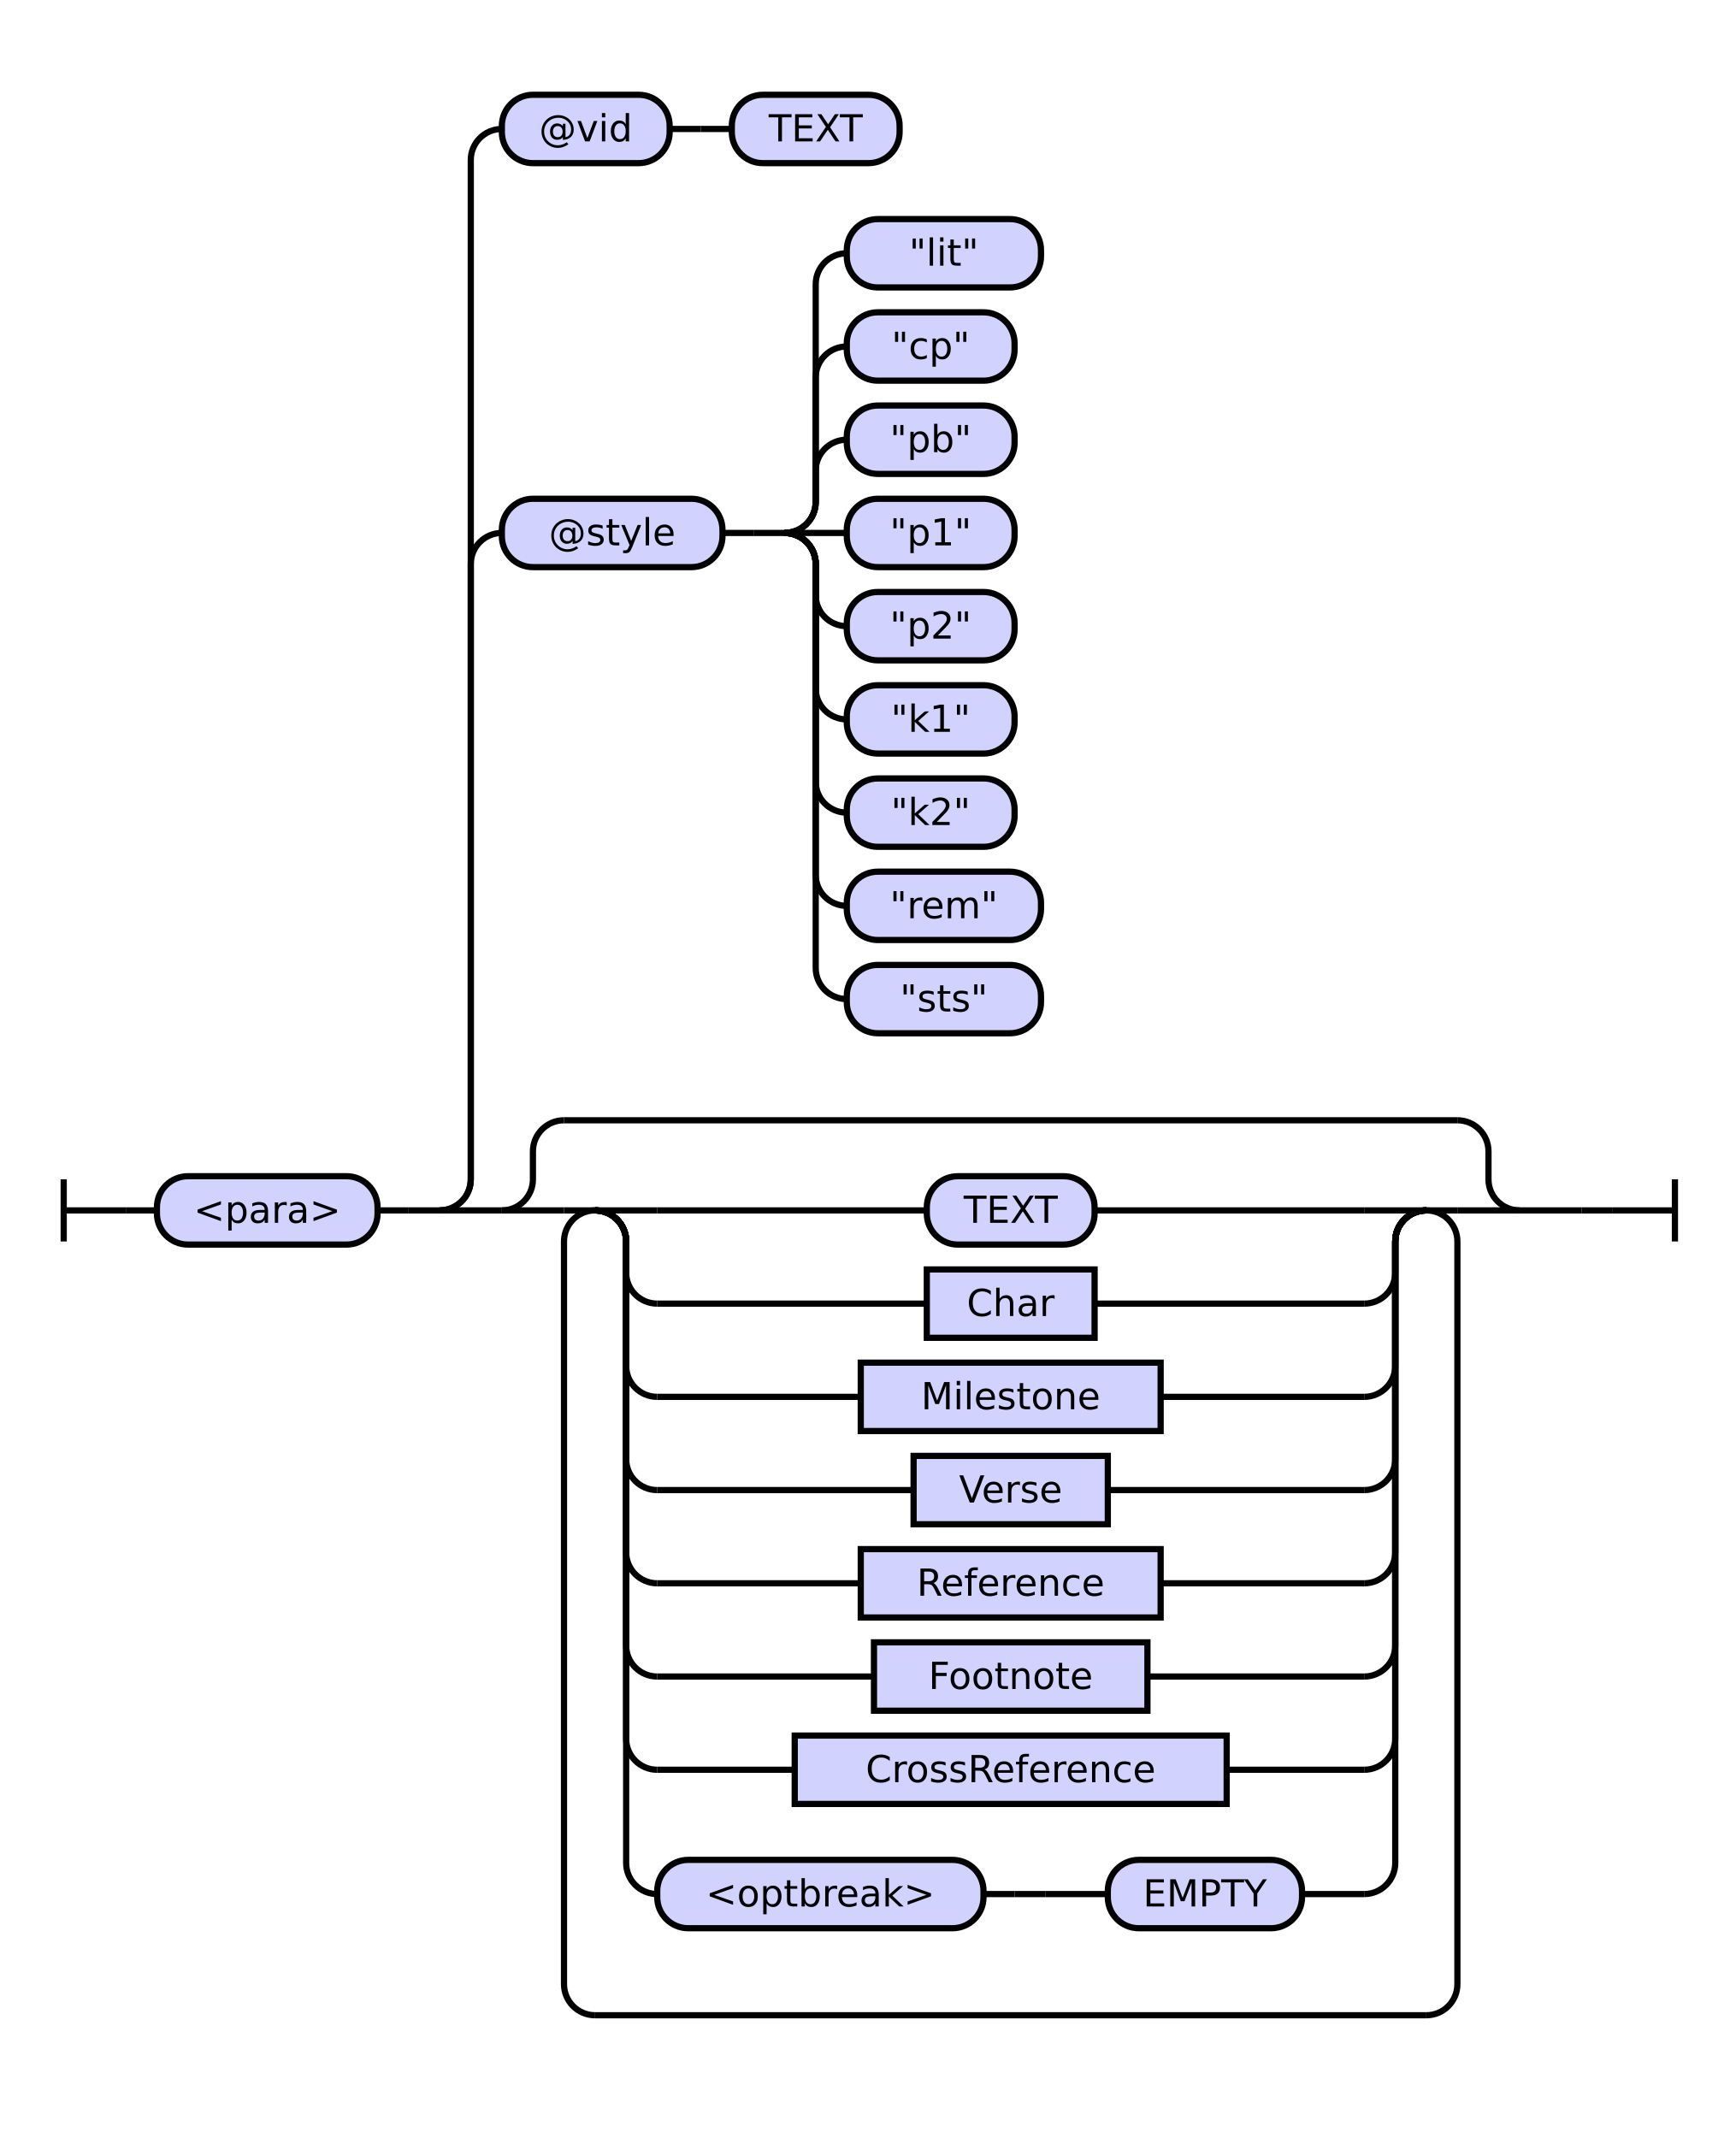
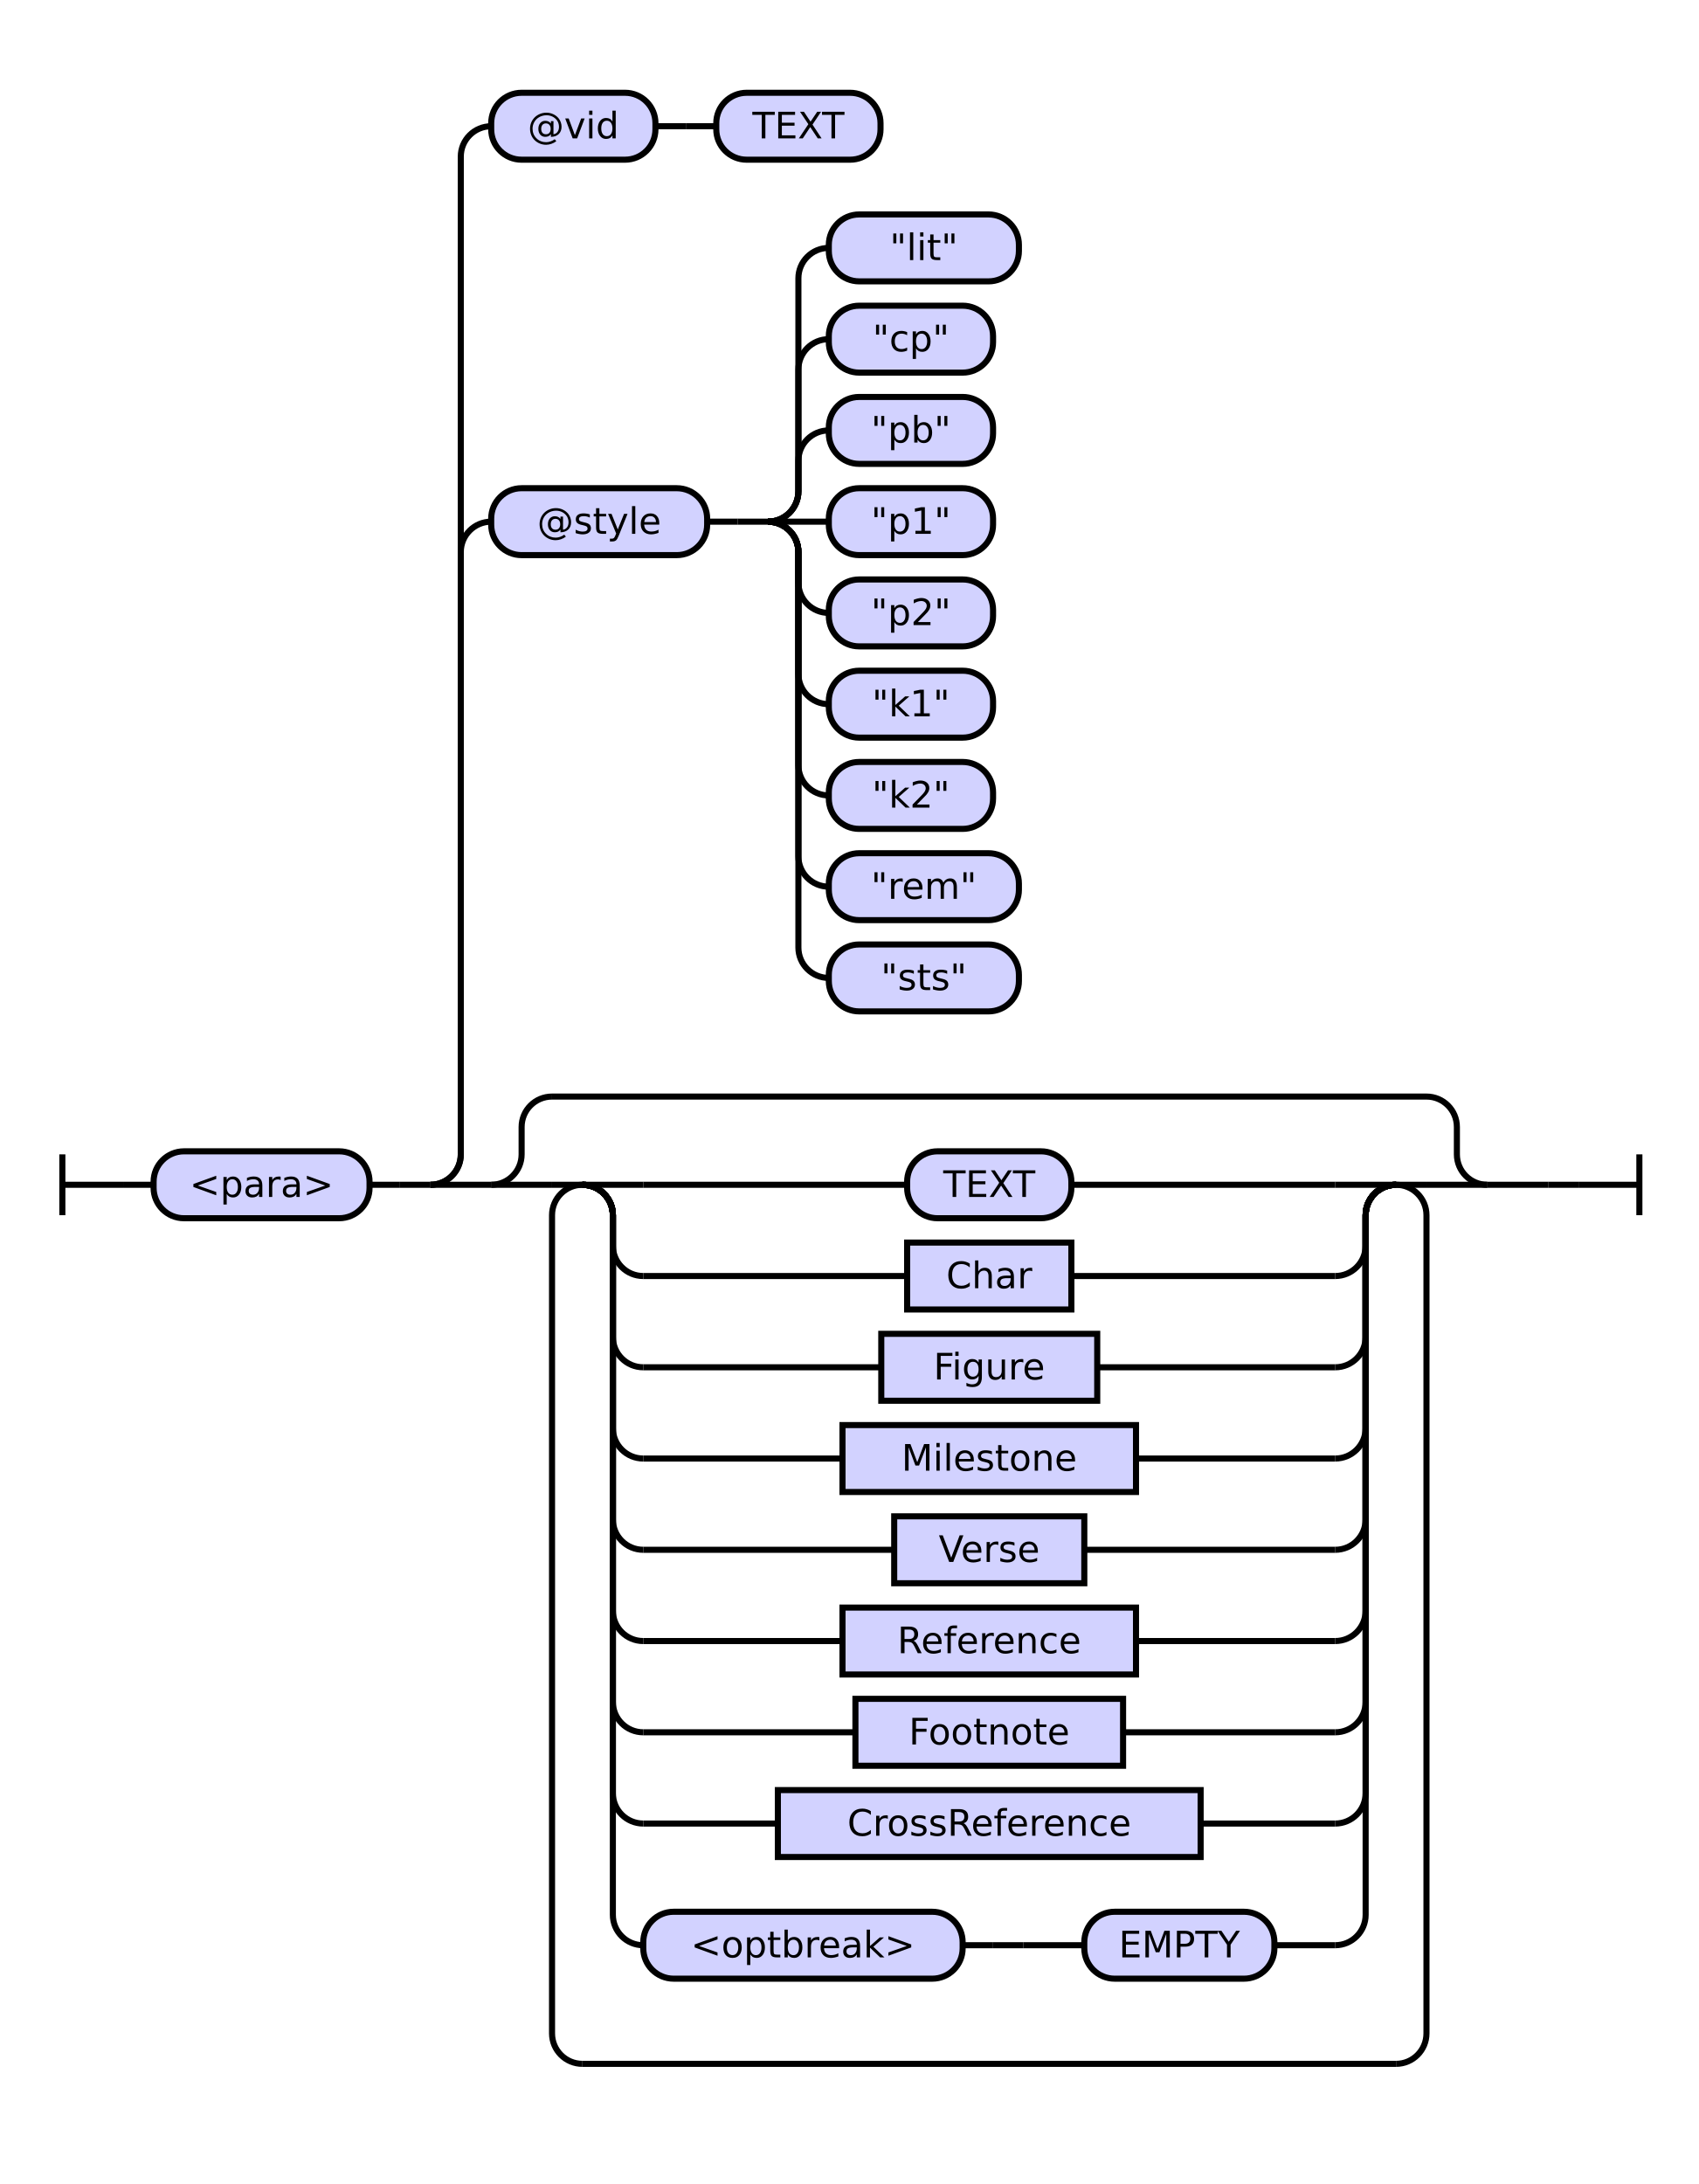
- <svg xmlns="http://www.w3.org/2000/svg" class="railroad-diagram" height="688" viewBox="0 0 558.5 688" width="558.5">
+ <svg xmlns="http://www.w3.org/2000/svg" class="railroad-diagram" height="718" viewBox="0 0 558.5 718" width="558.5">
  <g transform="translate(.5 .5)">
    <style>/*  */

    svg.railroad-diagram {
        background-color: hsl(30,20%,95%);
    }
    svg.railroad-diagram path {
        stroke-width: 2;
        stroke: black;
        fill: none;
    }
    svg.railroad-diagram text {
        font-size: 12px;
        text-anchor: middle;
        font-family: DejaVu Sans;
    }
    svg.railroad-diagram text.label {
        text-anchor:start;
    }
    svg.railroad-diagram text.comment {
        font-family: DejaVu Sans;
        font-size: 14px;
    }
    svg.railroad-diagram rect{
        stroke-width: 2;
        stroke: black;
        fill: rgb(210, 210, 255);
    }
    svg.railroad-diagram rect.group-box {
        stroke: gray;
        stroke-dasharray: 10 5;
        fill: none;
    }
    .terminal {
        font-family: DejaVu Sans;
    }
    svg.railroad-diagram g.altterminal rect {
        fill: rgb(251, 252, 207)
    }

/*  */
</style>
    <g>
      <path d="M 20 379 v 20 m 0 -10 h 20" />
    </g>
    <path d="M 40 389 h 10" />
    <g>
      <path d="M 50 389 h 0.0" />
      <path d="M 508.5 389 h 0.0" />
      <g>
        <path d="M 50.0 389 h 0.0" />
        <path d="M 508.5 389 h 0.0" />
        <g class="terminal ">
          <path d="M 50.0 389 h 0.0" />
          <path d="M 121.0 389 h 0.0" />
          <rect height="22" rx="10" ry="10" width="71.0" x="50.0" y="378" />
          <text x="85.5" y="393">&lt;para&gt;</text>
        </g>
        <path d="M 121.0 389 h 10" />
        <path d="M 131.0 389 h 10" />
        <g>
          <path d="M 141.0 389 h 0.0" />
          <path d="M 508.5 389 h 0.0" />
          <path d="M 141.0 389 a 10 10 0 0 0 10 -10 v -198 a 10 10 0 0 1 10 -10" />
          <g>
            <path d="M 161.0 171 h 0.0" />
            <path d="M 354.5 171 h 0.0" />
            <g class="terminal ">
              <path d="M 161.0 171 h 0.0" />
              <path d="M 232.0 171 h 0.0" />
              <rect height="22" rx="10" ry="10" width="71.0" x="161.0" y="160" />
              <text x="196.5" y="175">@style</text>
            </g>
            <path d="M 232.0 171 h 10" />
            <path d="M 242.0 171 h 10" />
            <g>
              <path d="M 252.0 171 h 0.0" />
              <path d="M 354.5 171 h 0.0" />
              <g>
                <path d="M 252.0 171 h 0.0" />
                <path d="M 252.0 171 a 10 10 0 0 0 10 -10 v -10 a 10 10 0 0 1 10 -10" />
                <g class="terminal ">
                  <path d="M 272.0 141 h 0.0" />
                  <path d="M 326.0 141 h 0.0" />
                  <rect height="22" rx="10" ry="10" width="54.0" x="272.0" y="130" />
                  <text x="299.0" y="145">"pb"</text>
                </g>
                <path d="M 252.0 171 a 10 10 0 0 0 10 -10 v -40 a 10 10 0 0 1 10 -10" />
                <g class="terminal ">
                  <path d="M 272.0 111 h 0.0" />
                  <path d="M 326.0 111 h 0.0" />
                  <rect height="22" rx="10" ry="10" width="54.0" x="272.0" y="100" />
                  <text x="299.0" y="115">"cp"</text>
                </g>
                <path d="M 252.0 171 a 10 10 0 0 0 10 -10 v -70 a 10 10 0 0 1 10 -10" />
                <g class="terminal ">
                  <path d="M 272.0 81 h 0.0" />
                  <path d="M 334.5 81 h 0.0" />
                  <rect height="22" rx="10" ry="10" width="62.5" x="272.0" y="70" />
                  <text x="303.25" y="85">"lit"</text>
                </g>
                <path d="M 252.0 171 h 20" />
                <g class="terminal ">
                  <path d="M 272.0 171 h 0.0" />
                  <path d="M 326.0 171 h 0.0" />
                  <rect height="22" rx="10" ry="10" width="54.0" x="272.0" y="160" />
                  <text x="299.0" y="175">"p1"</text>
                </g>
                <path d="M 252.0 171 a 10 10 0 0 1 10 10 v 10 a 10 10 0 0 0 10 10" />
                <g class="terminal ">
                  <path d="M 272.0 201 h 0.0" />
                  <path d="M 326.0 201 h 0.0" />
                  <rect height="22" rx="10" ry="10" width="54.0" x="272.0" y="190" />
                  <text x="299.0" y="205">"p2"</text>
                </g>
                <path d="M 252.0 171 a 10 10 0 0 1 10 10 v 40 a 10 10 0 0 0 10 10" />
                <g class="terminal ">
                  <path d="M 272.0 231 h 0.0" />
                  <path d="M 326.0 231 h 0.0" />
                  <rect height="22" rx="10" ry="10" width="54.0" x="272.0" y="220" />
                  <text x="299.0" y="235">"k1"</text>
                </g>
                <path d="M 252.0 171 a 10 10 0 0 1 10 10 v 70 a 10 10 0 0 0 10 10" />
                <g class="terminal ">
                  <path d="M 272.0 261 h 0.0" />
                  <path d="M 326.0 261 h 0.0" />
                  <rect height="22" rx="10" ry="10" width="54.0" x="272.0" y="250" />
                  <text x="299.0" y="265">"k2"</text>
                </g>
                <path d="M 252.0 171 a 10 10 0 0 1 10 10 v 100 a 10 10 0 0 0 10 10" />
                <g class="terminal ">
                  <path d="M 272.0 291 h 0.0" />
                  <path d="M 334.5 291 h 0.0" />
                  <rect height="22" rx="10" ry="10" width="62.5" x="272.0" y="280" />
                  <text x="303.25" y="295">"rem"</text>
                </g>
                <path d="M 252.0 171 a 10 10 0 0 1 10 10 v 130 a 10 10 0 0 0 10 10" />
                <g class="terminal ">
                  <path d="M 272.0 321 h 0.0" />
                  <path d="M 334.5 321 h 0.0" />
                  <rect height="22" rx="10" ry="10" width="62.5" x="272.0" y="310" />
                  <text x="303.25" y="325">"sts"</text>
                </g>
              </g>
            </g>
          </g>
          <path d="M 141.0 389 a 10 10 0 0 0 10 -10 v -328 a 10 10 0 0 1 10 -10" />
          <g>
            <path d="M 161.0 41 h 0.0" />
            <path d="M 289.0 41 h 0.0" />
            <g class="terminal ">
              <path d="M 161.0 41 h 0.0" />
              <path d="M 215.0 41 h 0.0" />
              <rect height="22" rx="10" ry="10" width="54.0" x="161.0" y="30" />
              <text x="188.0" y="45">@vid</text>
            </g>
            <path d="M 215.0 41 h 10" />
            <path d="M 225.0 41 h 10" />
            <g class="terminal ">
              <path d="M 235.0 41 h 0.0" />
              <path d="M 289.0 41 h 0.0" />
              <rect height="22" rx="10" ry="10" width="54.0" x="235.0" y="30" />
              <text x="262.0" y="45">TEXT</text>
            </g>
          </g>
          <path d="M 141.0 389 h 20" />
          <g>
            <path d="M 161.0 389 h 0.0" />
            <path d="M 488.5 389 h 0.0" />
            <path d="M 161.0 389 a 10 10 0 0 0 10 -10 v -9 a 10 10 0 0 1 10 -10" />
            <g>
              <path d="M 181.0 360 h 287.5" />
            </g>
            <path d="M 468.5 360 a 10 10 0 0 1 10 10 v 9 a 10 10 0 0 0 10 10" />
            <path d="M 161.0 389 h 20" />
            <g>
              <path d="M 181.0 389 h 0.0" />
              <path d="M 468.5 389 h 0.0" />
              <path d="M 181.0 389 h 10" />
              <g>
                <path d="M 191.0 389 h 0.0" />
                <path d="M 458.5 389 h 0.0" />
                <path d="M 191.0 389 h 20" />
                <g class="terminal ">
                  <path d="M 211.0 389 h 86.75" />
                  <path d="M 351.75 389 h 86.75" />
                  <rect height="22" rx="10" ry="10" width="54.0" x="297.75" y="378" />
                  <text x="324.75" y="393">TEXT</text>
                </g>
                <path d="M 438.5 389 h 20" />
                <path d="M 191.0 389 a 10 10 0 0 1 10 10 v 10 a 10 10 0 0 0 10 10" />
                <g class="non-terminal ">
                  <path d="M 211.0 419 h 86.75" />
                  <path d="M 351.75 419 h 86.75" />
                  <rect height="22" width="54.0" x="297.75" y="408" />
                  <text x="324.75" y="423">Char</text>
                </g>
                <path d="M 438.5 419 a 10 10 0 0 0 10 -10 v -10 a 10 10 0 0 1 10 -10" />
                <path d="M 191.0 389 a 10 10 0 0 1 10 10 v 40 a 10 10 0 0 0 10 10" />
                <g class="non-terminal ">
-                   <path d="M 211.0 449 h 65.5" />
-                   <path d="M 373.0 449 h 65.5" />
-                   <rect height="22" width="96.5" x="276.5" y="438" />
-                   <text x="324.75" y="453">Milestone</text>
+                   <path d="M 211.0 449 h 78.25" />
+                   <path d="M 360.25 449 h 78.25" />
+                   <rect height="22" width="71.0" x="289.25" y="438" />
+                   <text x="324.75" y="453">Figure</text>
                </g>
                <path d="M 438.5 449 a 10 10 0 0 0 10 -10 v -40 a 10 10 0 0 1 10 -10" />
                <path d="M 191.0 389 a 10 10 0 0 1 10 10 v 70 a 10 10 0 0 0 10 10" />
                <g class="non-terminal ">
-                   <path d="M 211.0 479 h 82.5" />
-                   <path d="M 356.0 479 h 82.5" />
-                   <rect height="22" width="62.5" x="293.5" y="468" />
-                   <text x="324.75" y="483">Verse</text>
+                   <path d="M 211.0 479 h 65.5" />
+                   <path d="M 373.0 479 h 65.5" />
+                   <rect height="22" width="96.5" x="276.5" y="468" />
+                   <text x="324.75" y="483">Milestone</text>
                </g>
                <path d="M 438.5 479 a 10 10 0 0 0 10 -10 v -70 a 10 10 0 0 1 10 -10" />
                <path d="M 191.0 389 a 10 10 0 0 1 10 10 v 100 a 10 10 0 0 0 10 10" />
                <g class="non-terminal ">
-                   <path d="M 211.0 509 h 65.5" />
-                   <path d="M 373.0 509 h 65.5" />
-                   <rect height="22" width="96.5" x="276.5" y="498" />
-                   <text x="324.75" y="513">Reference</text>
+                   <path d="M 211.0 509 h 82.5" />
+                   <path d="M 356.0 509 h 82.5" />
+                   <rect height="22" width="62.5" x="293.5" y="498" />
+                   <text x="324.75" y="513">Verse</text>
                </g>
                <path d="M 438.5 509 a 10 10 0 0 0 10 -10 v -100 a 10 10 0 0 1 10 -10" />
                <path d="M 191.0 389 a 10 10 0 0 1 10 10 v 130 a 10 10 0 0 0 10 10" />
                <g class="non-terminal ">
-                   <path d="M 211.0 539 h 69.75" />
-                   <path d="M 368.75 539 h 69.75" />
-                   <rect height="22" width="88.0" x="280.75" y="528" />
-                   <text x="324.75" y="543">Footnote</text>
+                   <path d="M 211.0 539 h 65.5" />
+                   <path d="M 373.0 539 h 65.5" />
+                   <rect height="22" width="96.5" x="276.5" y="528" />
+                   <text x="324.75" y="543">Reference</text>
                </g>
                <path d="M 438.5 539 a 10 10 0 0 0 10 -10 v -130 a 10 10 0 0 1 10 -10" />
                <path d="M 191.0 389 a 10 10 0 0 1 10 10 v 160 a 10 10 0 0 0 10 10" />
                <g class="non-terminal ">
-                   <path d="M 211.0 569 h 44.25" />
-                   <path d="M 394.25 569 h 44.25" />
-                   <rect height="22" width="139.0" x="255.25" y="558" />
-                   <text x="324.75" y="573">CrossReference</text>
+                   <path d="M 211.0 569 h 69.75" />
+                   <path d="M 368.75 569 h 69.75" />
+                   <rect height="22" width="88.0" x="280.75" y="558" />
+                   <text x="324.75" y="573">Footnote</text>
                </g>
                <path d="M 438.5 569 a 10 10 0 0 0 10 -10 v -160 a 10 10 0 0 1 10 -10" />
-                 <path d="M 191.0 389 a 10 10 0 0 1 10 10 v 200 a 10 10 0 0 0 10 10" />
+                 <path d="M 191.0 389 a 10 10 0 0 1 10 10 v 190 a 10 10 0 0 0 10 10" />
+                 <g class="non-terminal ">
+                   <path d="M 211.0 599 h 44.25" />
+                   <path d="M 394.25 599 h 44.25" />
+                   <rect height="22" width="139.0" x="255.25" y="588" />
+                   <text x="324.75" y="603">CrossReference</text>
+                 </g>
+                 <path d="M 438.5 599 a 10 10 0 0 0 10 -10 v -190 a 10 10 0 0 1 10 -10" />
+                 <path d="M 191.0 389 a 10 10 0 0 1 10 10 v 230 a 10 10 0 0 0 10 10" />
                <g>
-                   <path d="M 211.0 609 h 0.0" />
-                   <path d="M 438.5 609 h 0.0" />
+                   <path d="M 211.0 639 h 0.0" />
+                   <path d="M 438.5 639 h 0.0" />
                  <g class="terminal ">
-                     <path d="M 211.0 609 h 0.0" />
-                     <path d="M 316.0 609 h 0.0" />
-                     <rect height="22" rx="10" ry="10" width="105.0" x="211.0" y="598" />
-                     <text x="263.5" y="613">&lt;optbreak&gt;</text>
+                     <path d="M 211.0 639 h 0.0" />
+                     <path d="M 316.0 639 h 0.0" />
+                     <rect height="22" rx="10" ry="10" width="105.0" x="211.0" y="628" />
+                     <text x="263.5" y="643">&lt;optbreak&gt;</text>
                  </g>
-                   <path d="M 316.0 609 h 10" />
-                   <path d="M 326.0 609 h 10" />
+                   <path d="M 316.0 639 h 10" />
+                   <path d="M 326.0 639 h 10" />
                  <g>
-                     <path d="M 336.0 609 h 0.0" />
-                     <path d="M 438.5 609 h 0.0" />
-                     <path d="M 336.0 609 h 20" />
+                     <path d="M 336.0 639 h 0.0" />
+                     <path d="M 438.5 639 h 0.0" />
+                     <path d="M 336.0 639 h 20" />
                    <g class="terminal ">
-                       <path d="M 356.0 609 h 0.0" />
-                       <path d="M 418.5 609 h 0.0" />
-                       <rect height="22" rx="10" ry="10" width="62.5" x="356.0" y="598" />
-                       <text x="387.25" y="613">EMPTY</text>
+                       <path d="M 356.0 639 h 0.0" />
+                       <path d="M 418.5 639 h 0.0" />
+                       <rect height="22" rx="10" ry="10" width="62.5" x="356.0" y="628" />
+                       <text x="387.25" y="643">EMPTY</text>
                    </g>
-                     <path d="M 418.5 609 h 20" />
+                     <path d="M 418.5 639 h 20" />
                  </g>
                </g>
-                 <path d="M 438.5 609 a 10 10 0 0 0 10 -10 v -200 a 10 10 0 0 1 10 -10" />
+                 <path d="M 438.5 639 a 10 10 0 0 0 10 -10 v -230 a 10 10 0 0 1 10 -10" />
              </g>
              <path d="M 458.5 389 h 10" />
-               <path d="M 191.0 389 a 10 10 0 0 0 -10 10 v 239 a 10 10 0 0 0 10 10" />
+               <path d="M 191.0 389 a 10 10 0 0 0 -10 10 v 269 a 10 10 0 0 0 10 10" />
              <g>
-                 <path d="M 191.0 648 h 267.5" />
+                 <path d="M 191.0 678 h 267.5" />
              </g>
-               <path d="M 458.5 648 a 10 10 0 0 0 10 -10 v -239 a 10 10 0 0 0 -10 -10" />
+               <path d="M 458.5 678 a 10 10 0 0 0 10 -10 v -269 a 10 10 0 0 0 -10 -10" />
            </g>
            <path d="M 468.5 389 h 20" />
          </g>
          <path d="M 488.5 389 h 20" />
        </g>
      </g>
    </g>
    <path d="M 508.5 389 h 10" />
    <path d="M 518.5 389 h 20 m 0 -10 v 20" />
  </g>
</svg>
